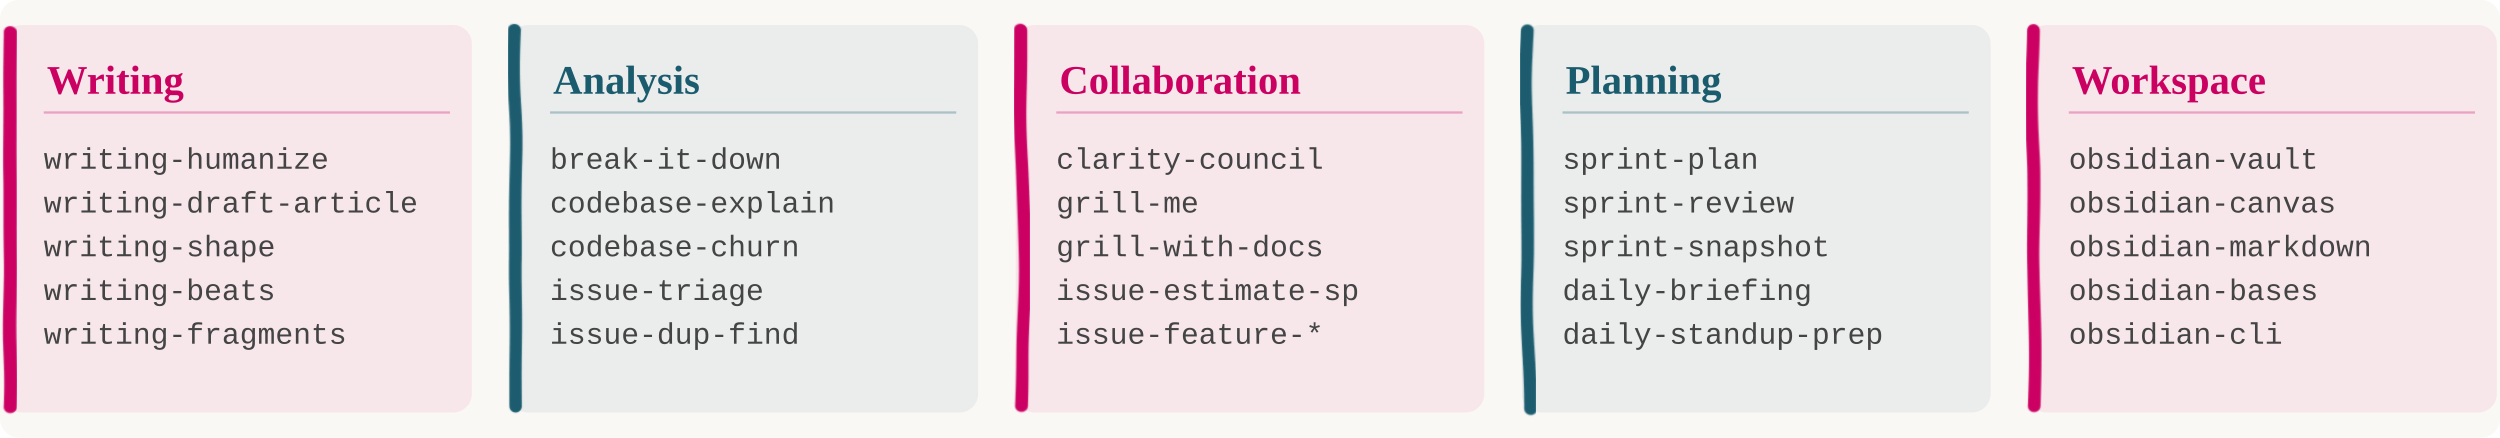
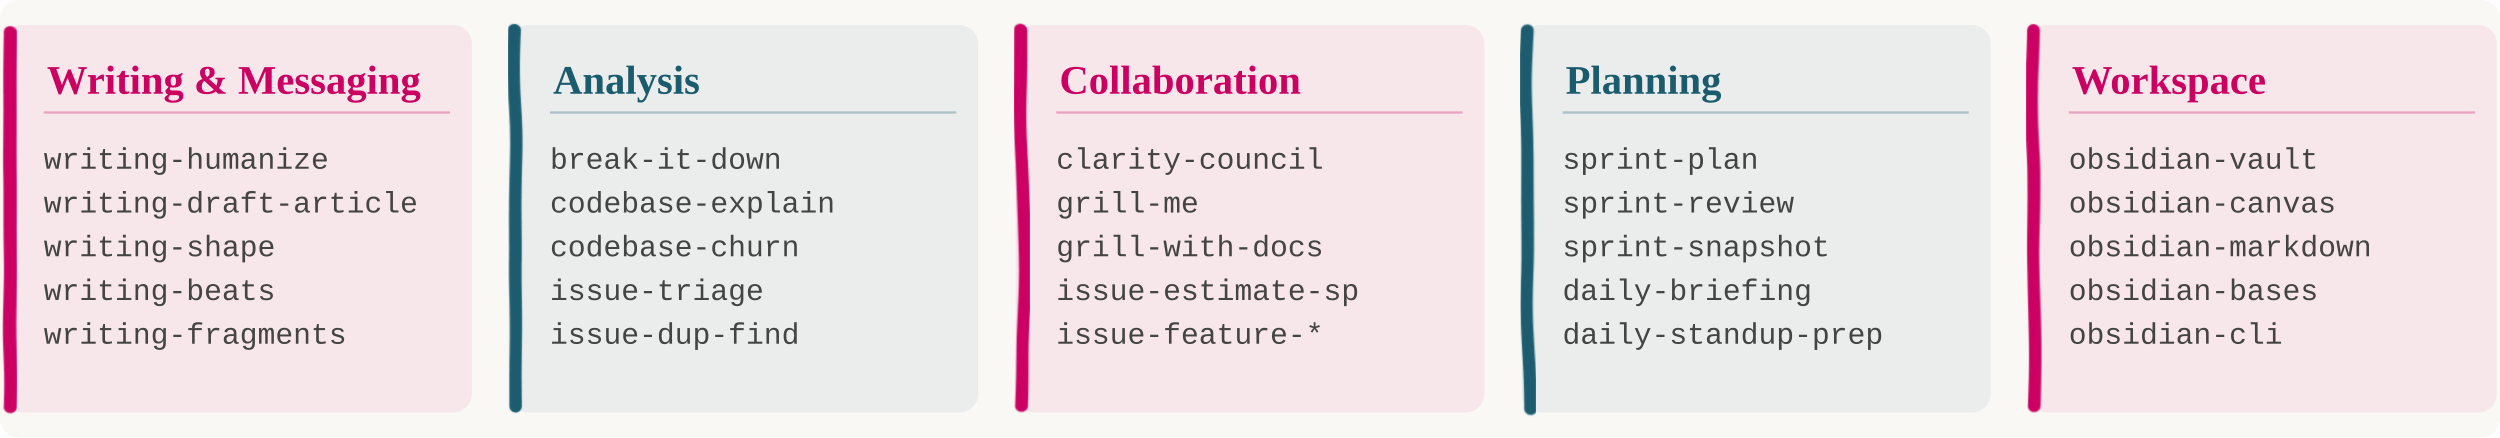
<svg xmlns="http://www.w3.org/2000/svg" viewBox="0 0 800 140" role="img" aria-label="Claude Skills Pack — skill categories: Writing, Analysis, Collaboration, Planning, Workspace">
  <defs>
    <filter id="sm-wc" x="-10%" y="-10%" width="120%" height="120%">
      <feTurbulence type="fractalNoise" baseFrequency="0.018" numOctaves="2" seed="9" result="n" />
      <feDisplacementMap in="SourceGraphic" in2="n" scale="4" />
      <feGaussianBlur stdDeviation="0.3" />
    </filter>
  </defs>
  <rect width="800" height="140" fill="#faf8f5" rx="6" />
  <rect x="1" y="8" width="150" height="124" rx="6" fill="#CB0162" fill-opacity="0.07" />
  <rect x="1" y="8" width="4" height="124" fill="#CB0162" rx="2" filter="url(#sm-wc)" />
-   <text x="15" y="30" font-family="Georgia,'Times New Roman',serif" font-size="13" font-weight="700" fill="#CB0162">Writing</text>
+   <text x="15" y="30" font-family="Georgia,'Times New Roman',serif" font-size="13" font-weight="700" fill="#CB0162">Writing &amp; Messaging</text>
  <line x1="14" y1="36" x2="144" y2="36" stroke="#CB0162" stroke-width="0.75" stroke-opacity="0.3" />
  <g font-family="'Courier New',Courier,monospace" font-size="9.5" fill="#444">
    <text x="14" y="54">writing-humanize</text>
    <text x="14" y="68">writing-draft-article</text>
    <text x="14" y="82">writing-shape</text>
    <text x="14" y="96">writing-beats</text>
    <text x="14" y="110">writing-fragments</text>
  </g>
  <rect x="163" y="8" width="150" height="124" rx="6" fill="#1a5b6e" fill-opacity="0.07" />
  <rect x="163" y="8" width="4" height="124" fill="#1a5b6e" rx="2" filter="url(#sm-wc)" />
  <text x="177" y="30" font-family="Georgia,'Times New Roman',serif" font-size="13" font-weight="700" fill="#1a5b6e">Analysis</text>
  <line x1="176" y1="36" x2="306" y2="36" stroke="#1a5b6e" stroke-width="0.75" stroke-opacity="0.3" />
  <g font-family="'Courier New',Courier,monospace" font-size="9.5" fill="#444">
    <text x="176" y="54">break-it-down</text>
    <text x="176" y="68">codebase-explain</text>
    <text x="176" y="82">codebase-churn</text>
    <text x="176" y="96">issue-triage</text>
    <text x="176" y="110">issue-dup-find</text>
  </g>
  <rect x="325" y="8" width="150" height="124" rx="6" fill="#CB0162" fill-opacity="0.07" />
  <rect x="325" y="8" width="4" height="124" fill="#CB0162" rx="2" filter="url(#sm-wc)" />
  <text x="339" y="30" font-family="Georgia,'Times New Roman',serif" font-size="13" font-weight="700" fill="#CB0162">Collaboration</text>
  <line x1="338" y1="36" x2="468" y2="36" stroke="#CB0162" stroke-width="0.75" stroke-opacity="0.3" />
  <g font-family="'Courier New',Courier,monospace" font-size="9.5" fill="#444">
    <text x="338" y="54">clarity-council</text>
    <text x="338" y="68">grill-me</text>
    <text x="338" y="82">grill-with-docs</text>
    <text x="338" y="96">issue-estimate-sp</text>
    <text x="338" y="110">issue-feature-*</text>
  </g>
  <rect x="487" y="8" width="150" height="124" rx="6" fill="#1a5b6e" fill-opacity="0.07" />
  <rect x="487" y="8" width="4" height="124" fill="#1a5b6e" rx="2" filter="url(#sm-wc)" />
  <text x="501" y="30" font-family="Georgia,'Times New Roman',serif" font-size="13" font-weight="700" fill="#1a5b6e">Planning</text>
  <line x1="500" y1="36" x2="630" y2="36" stroke="#1a5b6e" stroke-width="0.75" stroke-opacity="0.3" />
  <g font-family="'Courier New',Courier,monospace" font-size="9.5" fill="#444">
    <text x="500" y="54">sprint-plan</text>
    <text x="500" y="68">sprint-review</text>
    <text x="500" y="82">sprint-snapshot</text>
    <text x="500" y="96">daily-briefing</text>
    <text x="500" y="110">daily-standup-prep</text>
  </g>
  <rect x="649" y="8" width="150" height="124" rx="6" fill="#CB0162" fill-opacity="0.07" />
  <rect x="649" y="8" width="4" height="124" fill="#CB0162" rx="2" filter="url(#sm-wc)" />
  <text x="663" y="30" font-family="Georgia,'Times New Roman',serif" font-size="13" font-weight="700" fill="#CB0162">Workspace</text>
  <line x1="662" y1="36" x2="792" y2="36" stroke="#CB0162" stroke-width="0.75" stroke-opacity="0.3" />
  <g font-family="'Courier New',Courier,monospace" font-size="9.5" fill="#444">
    <text x="662" y="54">obsidian-vault</text>
    <text x="662" y="68">obsidian-canvas</text>
    <text x="662" y="82">obsidian-markdown</text>
    <text x="662" y="96">obsidian-bases</text>
    <text x="662" y="110">obsidian-cli</text>
  </g>
</svg>
